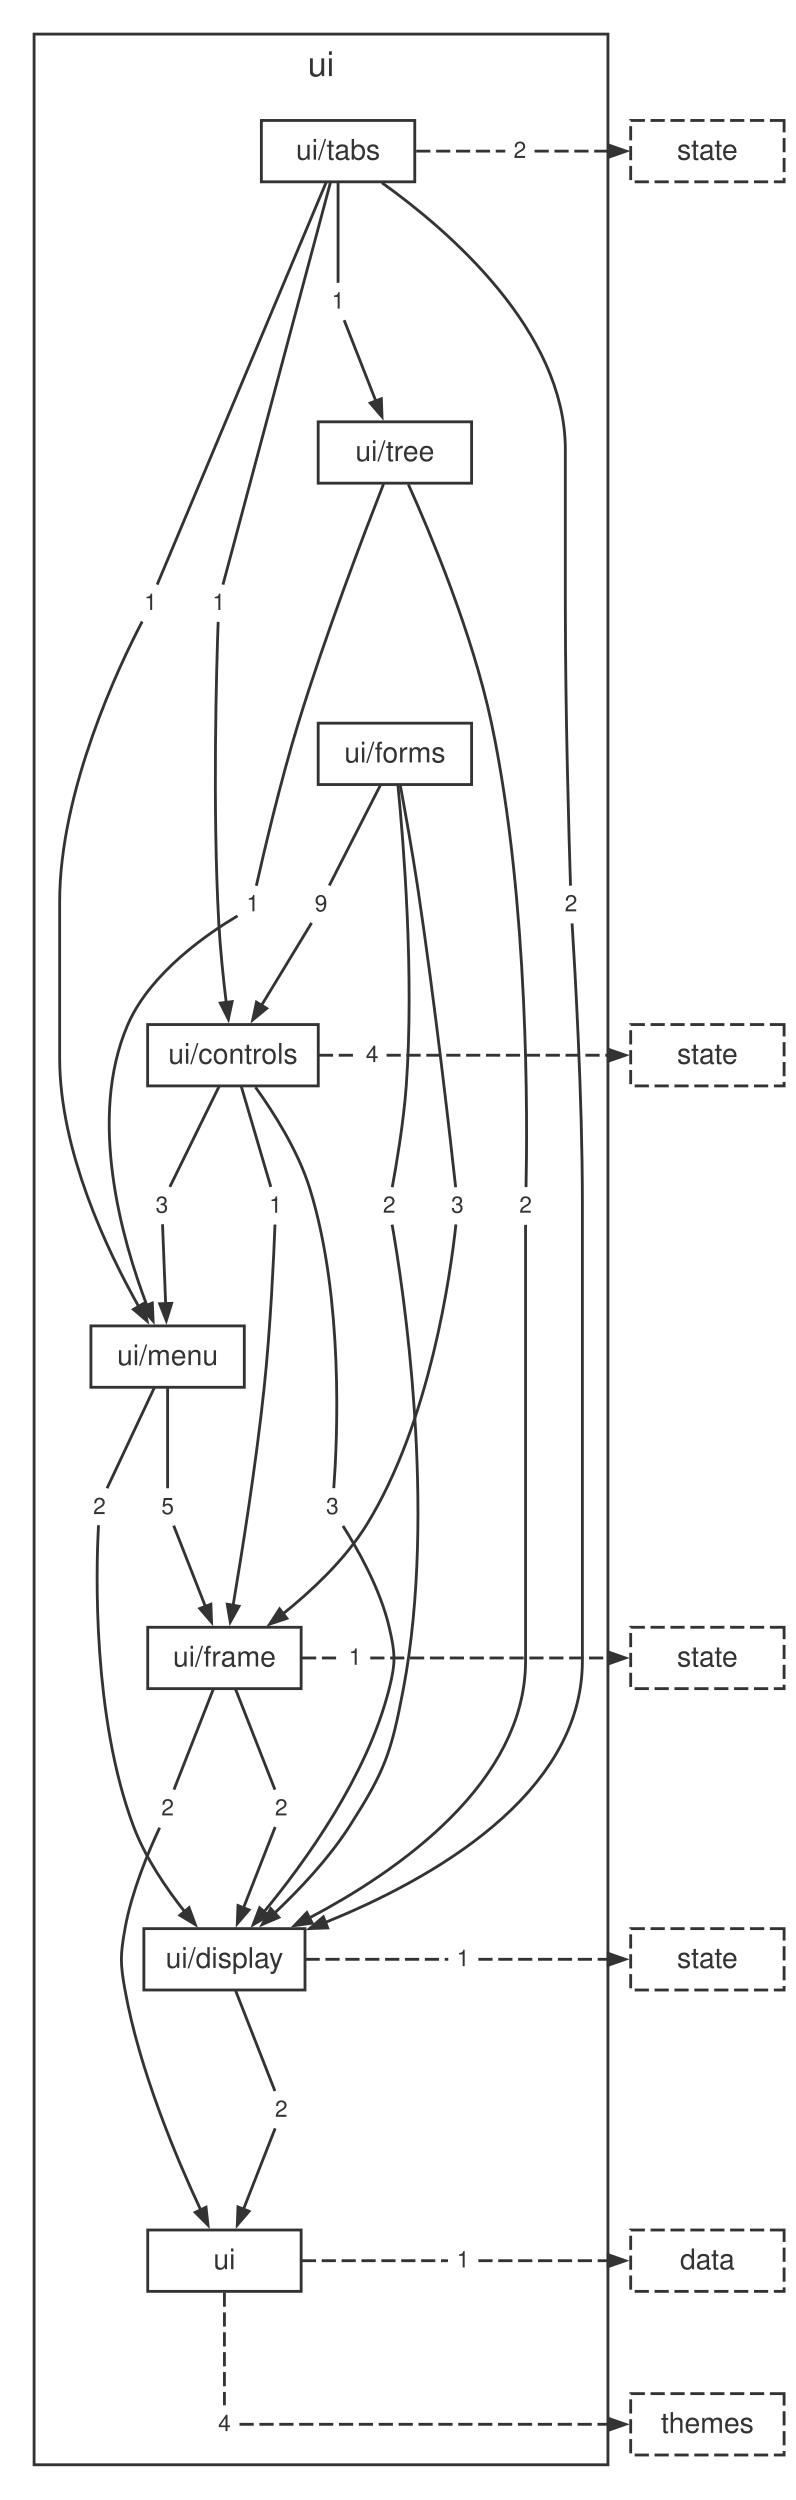
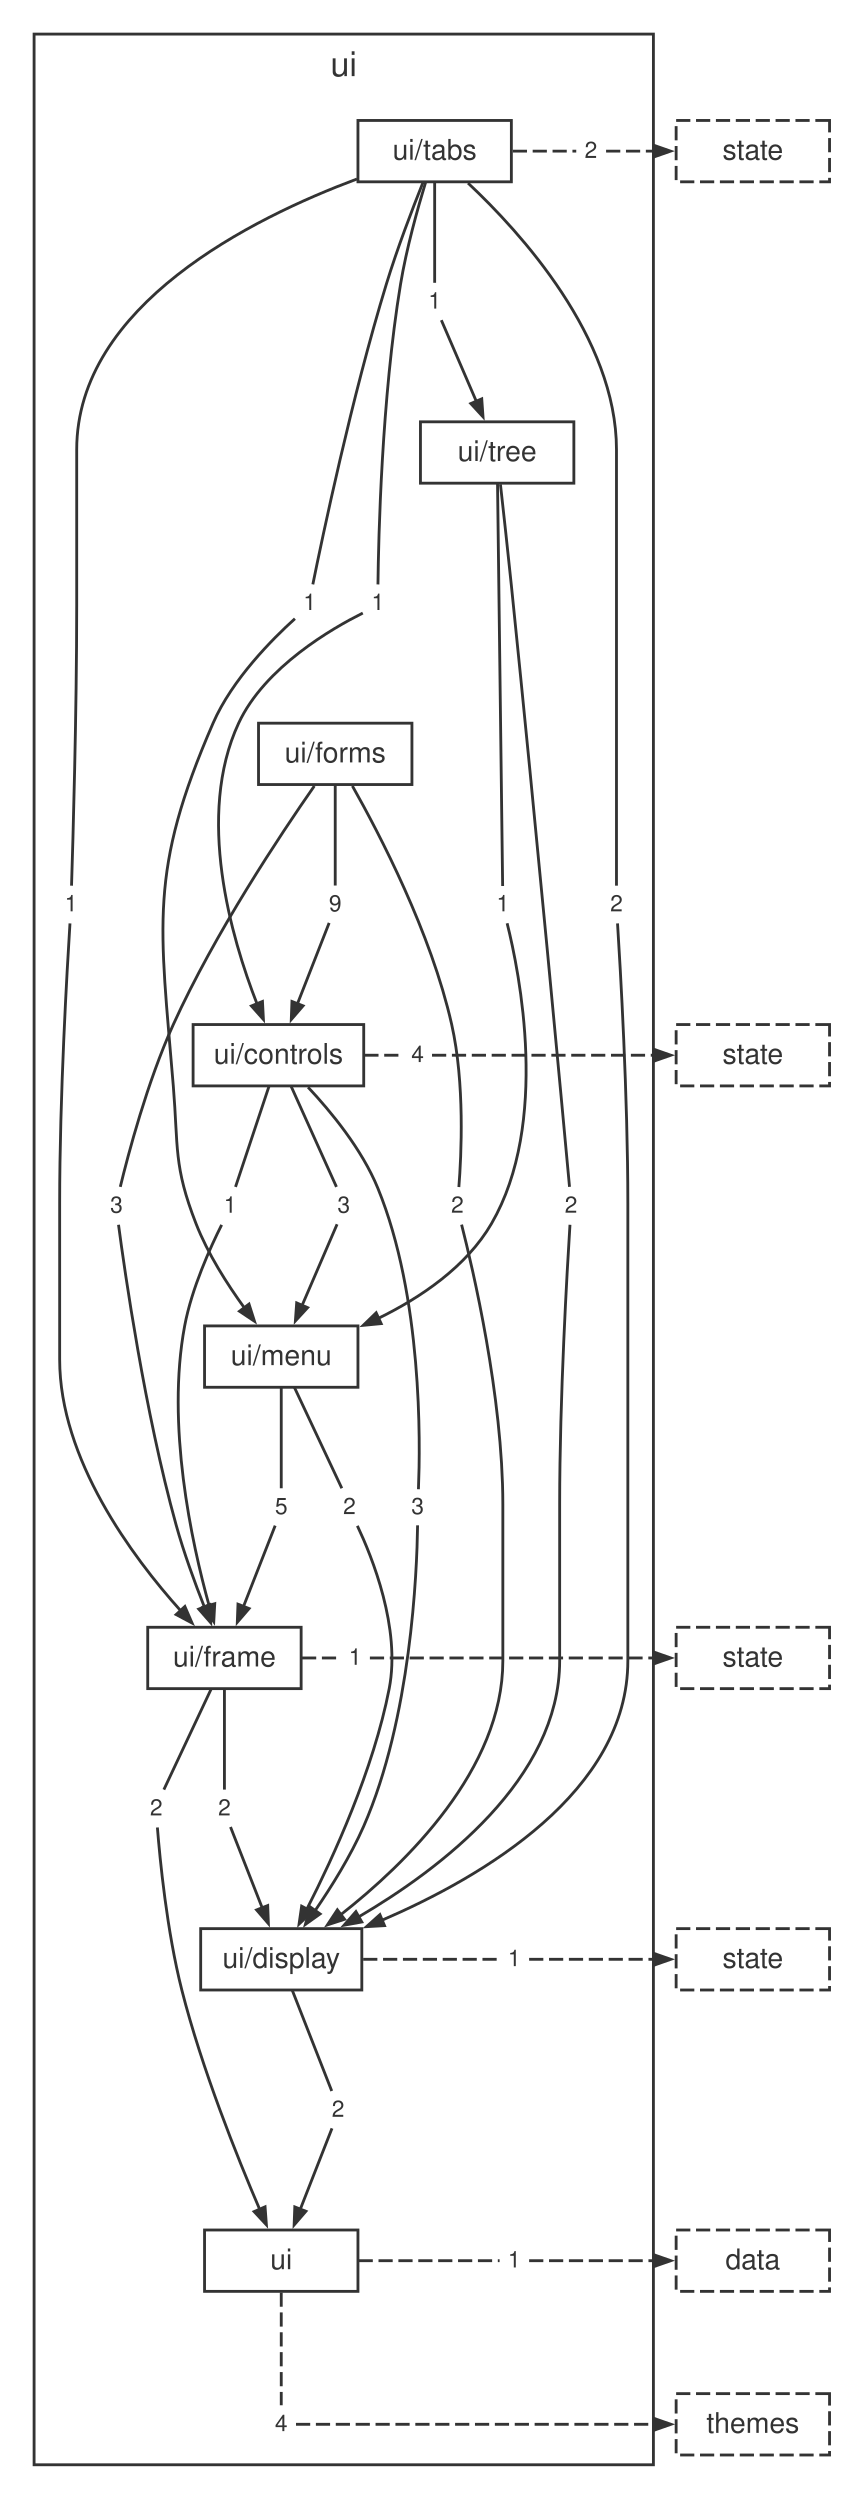
- <svg xmlns="http://www.w3.org/2000/svg" width="280pt" height="880pt" viewBox="0.00 0.00 280.00 880.00">
+ <svg xmlns="http://www.w3.org/2000/svg" width="296pt" height="880pt" viewBox="0.00 0.00 296.00 880.00">
  <style>svg { color: #333333; } @media (prefers-color-scheme: dark) { svg { color: #cccccc; background: #1e1e1e; } }</style>
  <g id="graph0" class="graph" transform="scale(1 1) rotate(0) translate(4 875.6)">
    <g id="clust1" class="cluster">
-       <polygon fill="none" stroke="currentColor" points="8,-8 8,-863.6 210,-863.6 210,-8 8,-8" />
-       <text fill="currentColor" xml:space="preserve" text-anchor="middle" x="109" y="-848.8" font-family="Helvetica,Arial,sans-serif" font-size="12.00">ui</text>
+       <polygon fill="none" stroke="currentColor" points="8,-8 8,-863.6 226,-863.6 226,-8 8,-8" />
+       <text fill="currentColor" xml:space="preserve" text-anchor="middle" x="117" y="-848.8" font-family="Helvetica,Arial,sans-serif" font-size="12.00">ui</text>
    </g>
    <g id="node1" class="node">
-       <polygon fill="none" stroke="currentColor" points="142,-833.2 88,-833.2 88,-811.6 142,-811.6 142,-833.2" />
-       <text fill="currentColor" xml:space="preserve" text-anchor="middle" x="115" y="-819.4" font-family="Helvetica,Arial,sans-serif" font-size="10.00">ui/tabs</text>
+       <polygon fill="none" stroke="currentColor" points="176,-833.2 122,-833.2 122,-811.6 176,-811.6 176,-833.2" />
+       <text fill="currentColor" xml:space="preserve" text-anchor="middle" x="149" y="-819.4" font-family="Helvetica,Arial,sans-serif" font-size="10.00">ui/tabs</text>
    </g>
    <g id="node2" class="node">
-       <polygon fill="none" stroke="currentColor" points="162,-727.12 108,-727.12 108,-705.52 162,-705.52 162,-727.12" />
-       <text fill="currentColor" xml:space="preserve" text-anchor="middle" x="135" y="-713.32" font-family="Helvetica,Arial,sans-serif" font-size="10.00">ui/tree</text>
+       <polygon fill="none" stroke="currentColor" points="198,-727.12 144,-727.12 144,-705.52 198,-705.52 198,-727.12" />
+       <text fill="currentColor" xml:space="preserve" text-anchor="middle" x="171" y="-713.32" font-family="Helvetica,Arial,sans-serif" font-size="10.00">ui/tree</text>
    </g>
    <g id="node9" class="node">
-       <polygon fill="none" stroke="none" points="77.88,-669.52 68.12,-669.52 68.12,-657.04 77.88,-657.04 77.88,-669.52" />
-       <text fill="currentColor" xml:space="preserve" text-anchor="middle" x="73" y="-660.88" font-family="Helvetica,Arial,sans-serif" font-size="8.00">1</text>
+       <polygon fill="none" stroke="none" points="133.88,-669.52 124.12,-669.52 124.12,-657.04 133.88,-657.04 133.88,-669.52" />
+       <text fill="currentColor" xml:space="preserve" text-anchor="middle" x="129" y="-660.88" font-family="Helvetica,Arial,sans-serif" font-size="8.00">1</text>
    </g>
    <g id="edge8" class="edge">
-       <path fill="none" stroke="currentColor" d="M112.37,-811.57C104.4,-781.74 80.65,-692.88 74.48,-669.81" />
+       <path fill="none" stroke="currentColor" d="M145.79,-811.33C142.99,-802.13 139.07,-788.09 137,-775.6 130.36,-735.46 129.23,-686.26 129.04,-669.88" />
    </g>
    <g id="node10" class="node">
-       <polygon fill="none" stroke="none" points="201.88,-563.44 192.12,-563.44 192.12,-550.96 201.88,-550.96 201.88,-563.44" />
-       <text fill="currentColor" xml:space="preserve" text-anchor="middle" x="197" y="-554.8" font-family="Helvetica,Arial,sans-serif" font-size="8.00">2</text>
+       <polygon fill="none" stroke="none" points="217.88,-563.44 208.12,-563.44 208.12,-550.96 217.88,-550.96 217.88,-563.44" />
+       <text fill="currentColor" xml:space="preserve" text-anchor="middle" x="213" y="-554.8" font-family="Helvetica,Arial,sans-serif" font-size="8.00">2</text>
    </g>
    <g id="edge10" class="edge">
-       <path fill="none" stroke="currentColor" d="M130.42,-811.28C153.67,-794.68 195,-759.25 195,-717.32 195,-717.32 195,-717.32 195,-662.28 195,-624.69 196.32,-579.47 196.82,-563.84" />
+       <path fill="none" stroke="currentColor" d="M160.74,-811.16C179.21,-793.84 213,-756.77 213,-717.32 213,-717.32 213,-717.32 213,-662.28 213,-624.7 213,-579.48 213,-563.84" />
    </g>
    <g id="node11" class="node">
-       <polygon fill="none" stroke="none" points="53.88,-669.52 44.12,-669.52 44.12,-657.04 53.88,-657.04 53.88,-669.52" />
-       <text fill="currentColor" xml:space="preserve" text-anchor="middle" x="49" y="-660.88" font-family="Helvetica,Arial,sans-serif" font-size="8.00">1</text>
+       <polygon fill="none" stroke="none" points="25.88,-563.44 16.12,-563.44 16.12,-550.96 25.88,-550.96 25.88,-563.44" />
+       <text fill="currentColor" xml:space="preserve" text-anchor="middle" x="21" y="-554.8" font-family="Helvetica,Arial,sans-serif" font-size="8.00">1</text>
    </g>
    <g id="edge12" class="edge">
-       <path fill="none" stroke="currentColor" d="M110.87,-811.57C98.34,-781.74 61.01,-692.88 51.32,-669.81" />
+       <path fill="none" stroke="currentColor" d="M121.66,-812.6C84.6,-798.76 23,-768.11 23,-717.32 23,-717.32 23,-717.32 23,-662.28 23,-624.69 21.68,-579.47 21.18,-563.84" />
    </g>
    <g id="node12" class="node">
-       <polygon fill="none" stroke="none" points="119.88,-775.6 110.12,-775.6 110.12,-763.12 119.88,-763.12 119.88,-775.6" />
-       <text fill="currentColor" xml:space="preserve" text-anchor="middle" x="115" y="-766.96" font-family="Helvetica,Arial,sans-serif" font-size="8.00">1</text>
+       <polygon fill="none" stroke="none" points="109.88,-669.52 100.12,-669.52 100.12,-657.04 109.88,-657.04 109.88,-669.52" />
+       <text fill="currentColor" xml:space="preserve" text-anchor="middle" x="105" y="-660.88" font-family="Helvetica,Arial,sans-serif" font-size="8.00">1</text>
    </g>
    <g id="edge14" class="edge">
-       <path fill="none" stroke="currentColor" d="M115,-811.56C115,-801.01 115,-784.64 115,-776.05" />
+       <path fill="none" stroke="currentColor" d="M144.87,-811.33C141.19,-802.13 135.82,-788.09 132,-775.6 119.79,-735.66 109.44,-686.34 106.12,-669.9" />
    </g>
    <g id="node13" class="node">
-       <polygon fill="none" stroke="none" points="183.88,-828.64 174.12,-828.64 174.12,-816.16 183.88,-816.16 183.88,-828.64" />
-       <text fill="currentColor" xml:space="preserve" text-anchor="middle" x="179" y="-820" font-family="Helvetica,Arial,sans-serif" font-size="8.00">2</text>
+       <polygon fill="none" stroke="none" points="153.88,-775.6 144.12,-775.6 144.12,-763.12 153.88,-763.12 153.88,-775.6" />
+       <text fill="currentColor" xml:space="preserve" text-anchor="middle" x="149" y="-766.96" font-family="Helvetica,Arial,sans-serif" font-size="8.00">1</text>
    </g>
    <g id="edge16" class="edge">
-       <path fill="none" stroke="currentColor" stroke-dasharray="5,2" d="M142.5,-822.4C152.96,-822.4 163.41,-822.4 173.87,-822.4" />
+       <path fill="none" stroke="currentColor" d="M149,-811.56C149,-801.01 149,-784.64 149,-776.05" />
+     </g>
+     <g id="node14" class="node">
+       <polygon fill="none" stroke="none" points="208.88,-828.64 199.12,-828.64 199.12,-816.16 208.88,-816.16 208.88,-828.64" />
+       <text fill="currentColor" xml:space="preserve" text-anchor="middle" x="204" y="-820" font-family="Helvetica,Arial,sans-serif" font-size="8.00">2</text>
+     </g>
+     <g id="edge18" class="edge">
+       <path fill="none" stroke="currentColor" stroke-dasharray="5,2" d="M176.5,-822.4C183.95,-822.4 191.4,-822.4 198.84,-822.4" />
    </g>
    <g id="node3" class="node">
-       <polygon fill="none" stroke="currentColor" points="162,-621.04 108,-621.04 108,-599.44 162,-599.44 162,-621.04" />
-       <text fill="currentColor" xml:space="preserve" text-anchor="middle" x="135" y="-607.24" font-family="Helvetica,Arial,sans-serif" font-size="10.00">ui/forms</text>
-     </g>
-     <g id="node14" class="node">
-       <polygon fill="none" stroke="none" points="185.88,-457.36 176.12,-457.36 176.12,-444.88 185.88,-444.88 185.88,-457.36" />
-       <text fill="currentColor" xml:space="preserve" text-anchor="middle" x="181" y="-448.72" font-family="Helvetica,Arial,sans-serif" font-size="8.00">2</text>
-     </g>
-     <g id="edge18" class="edge">
-       <path fill="none" stroke="currentColor" d="M139.73,-705.13C147.39,-688.13 162.3,-652.7 169,-621.04 182.33,-558.05 181.63,-479.21 181.16,-457.74" />
+       <polygon fill="none" stroke="currentColor" points="141,-621.04 87,-621.04 87,-599.44 141,-599.44 141,-621.04" />
+       <text fill="currentColor" xml:space="preserve" text-anchor="middle" x="114" y="-607.24" font-family="Helvetica,Arial,sans-serif" font-size="10.00">ui/forms</text>
    </g>
    <g id="node15" class="node">
-       <polygon fill="none" stroke="none" points="89.88,-563.44 80.12,-563.44 80.12,-550.96 89.88,-550.96 89.88,-563.44" />
-       <text fill="currentColor" xml:space="preserve" text-anchor="middle" x="85" y="-554.8" font-family="Helvetica,Arial,sans-serif" font-size="8.00">1</text>
+       <polygon fill="none" stroke="none" points="201.88,-457.36 192.12,-457.36 192.12,-444.88 201.88,-444.88 201.88,-457.36" />
+       <text fill="currentColor" xml:space="preserve" text-anchor="middle" x="197" y="-448.72" font-family="Helvetica,Arial,sans-serif" font-size="8.00">2</text>
    </g>
    <g id="edge20" class="edge">
-       <path fill="none" stroke="currentColor" d="M131,-705.24C124.29,-688.11 110.54,-652.15 101,-621.04 94.59,-600.16 88.71,-574.84 86.23,-563.8" />
+       <path fill="none" stroke="currentColor" d="M172.15,-705.14C173.19,-695.86 174.74,-681.77 176,-669.52 184.65,-585.41 194.17,-482.87 196.47,-457.83" />
+     </g>
+     <g id="node16" class="node">
+       <polygon fill="none" stroke="none" points="177.88,-563.44 168.12,-563.44 168.12,-550.96 177.88,-550.96 177.88,-563.44" />
+       <text fill="currentColor" xml:space="preserve" text-anchor="middle" x="173" y="-554.8" font-family="Helvetica,Arial,sans-serif" font-size="8.00">1</text>
+     </g>
+     <g id="edge22" class="edge">
+       <path fill="none" stroke="currentColor" d="M171.13,-705.49C171.5,-675.66 172.64,-586.8 172.93,-563.73" />
    </g>
    <g id="node4" class="node">
-       <polygon fill="none" stroke="currentColor" points="108.03,-514.96 47.97,-514.96 47.97,-493.36 108.03,-493.36 108.03,-514.96" />
-       <text fill="currentColor" xml:space="preserve" text-anchor="middle" x="78" y="-501.16" font-family="Helvetica,Arial,sans-serif" font-size="10.00">ui/controls</text>
-     </g>
-     <g id="node16" class="node">
-       <polygon fill="none" stroke="none" points="113.88,-563.44 104.12,-563.44 104.12,-550.96 113.88,-550.96 113.88,-563.44" />
-       <text fill="currentColor" xml:space="preserve" text-anchor="middle" x="109" y="-554.8" font-family="Helvetica,Arial,sans-serif" font-size="8.00">9</text>
-     </g>
-     <g id="edge22" class="edge">
-       <path fill="none" stroke="currentColor" d="M129.99,-599.4C124.62,-588.85 116.27,-572.48 111.9,-563.89" />
+       <polygon fill="none" stroke="currentColor" points="124.03,-514.96 63.97,-514.96 63.97,-493.36 124.03,-493.36 124.03,-514.96" />
+       <text fill="currentColor" xml:space="preserve" text-anchor="middle" x="94" y="-501.16" font-family="Helvetica,Arial,sans-serif" font-size="10.00">ui/controls</text>
    </g>
    <g id="node17" class="node">
-       <polygon fill="none" stroke="none" points="137.88,-457.36 128.12,-457.36 128.12,-444.88 137.88,-444.88 137.88,-457.36" />
-       <text fill="currentColor" xml:space="preserve" text-anchor="middle" x="133" y="-448.72" font-family="Helvetica,Arial,sans-serif" font-size="8.00">2</text>
+       <polygon fill="none" stroke="none" points="118.88,-563.44 109.12,-563.44 109.12,-550.96 118.88,-550.96 118.88,-563.44" />
+       <text fill="currentColor" xml:space="preserve" text-anchor="middle" x="114" y="-554.8" font-family="Helvetica,Arial,sans-serif" font-size="8.00">9</text>
    </g>
    <g id="edge24" class="edge">
-       <path fill="none" stroke="currentColor" d="M136.09,-599C138.07,-578.77 141.82,-532.31 139,-493.36 138.07,-480.52 135.53,-465.59 134.07,-457.7" />
+       <path fill="none" stroke="currentColor" d="M114,-599.4C114,-588.85 114,-572.48 114,-563.89" />
    </g>
    <g id="node18" class="node">
      <polygon fill="none" stroke="none" points="161.88,-457.36 152.12,-457.36 152.12,-444.88 161.88,-444.88 161.88,-457.36" />
-       <text fill="currentColor" xml:space="preserve" text-anchor="middle" x="157" y="-448.72" font-family="Helvetica,Arial,sans-serif" font-size="8.00">3</text>
+       <text fill="currentColor" xml:space="preserve" text-anchor="middle" x="157" y="-448.72" font-family="Helvetica,Arial,sans-serif" font-size="8.00">2</text>
    </g>
    <g id="edge26" class="edge">
-       <path fill="none" stroke="currentColor" d="M136.92,-599.08C138.63,-589.81 141.15,-575.73 143,-563.44 149.07,-522.99 154.6,-473.99 156.39,-457.69" />
+       <path fill="none" stroke="currentColor" d="M120.04,-598.94C129.57,-582.07 147.76,-547.18 155,-514.96 159.64,-494.3 158.4,-468.86 157.52,-457.76" />
+     </g>
+     <g id="node19" class="node">
+       <polygon fill="none" stroke="none" points="41.88,-457.36 32.12,-457.36 32.12,-444.88 41.88,-444.88 41.88,-457.36" />
+       <text fill="currentColor" xml:space="preserve" text-anchor="middle" x="37" y="-448.72" font-family="Helvetica,Arial,sans-serif" font-size="8.00">3</text>
+     </g>
+     <g id="edge28" class="edge">
+       <path fill="none" stroke="currentColor" d="M106.65,-598.94C94.88,-582.07 71.62,-547.18 57,-514.96 47.82,-494.73 41.07,-469.08 38.34,-457.83" />
    </g>
    <g id="node5" class="node">
-       <polygon fill="none" stroke="currentColor" points="82,-408.88 28,-408.88 28,-387.28 82,-387.28 82,-408.88" />
-       <text fill="currentColor" xml:space="preserve" text-anchor="middle" x="55" y="-395.08" font-family="Helvetica,Arial,sans-serif" font-size="10.00">ui/menu</text>
-     </g>
-     <g id="node19" class="node">
-       <polygon fill="none" stroke="none" points="117.88,-351.28 108.12,-351.28 108.12,-338.8 117.88,-338.8 117.88,-351.28" />
-       <text fill="currentColor" xml:space="preserve" text-anchor="middle" x="113" y="-342.64" font-family="Helvetica,Arial,sans-serif" font-size="8.00">3</text>
-     </g>
-     <g id="edge28" class="edge">
-       <path fill="none" stroke="currentColor" d="M85.93,-492.9C92.32,-484.03 100.88,-470.58 105,-457.36 117.11,-418.51 114.74,-368.49 113.49,-351.77" />
+       <polygon fill="none" stroke="currentColor" points="122,-408.88 68,-408.88 68,-387.28 122,-387.28 122,-408.88" />
+       <text fill="currentColor" xml:space="preserve" text-anchor="middle" x="95" y="-395.08" font-family="Helvetica,Arial,sans-serif" font-size="10.00">ui/menu</text>
    </g>
    <g id="node20" class="node">
-       <polygon fill="none" stroke="none" points="97.88,-457.36 88.12,-457.36 88.12,-444.88 97.88,-444.88 97.88,-457.36" />
-       <text fill="currentColor" xml:space="preserve" text-anchor="middle" x="93" y="-448.72" font-family="Helvetica,Arial,sans-serif" font-size="8.00">1</text>
+       <polygon fill="none" stroke="none" points="147.88,-351.28 138.12,-351.28 138.12,-338.8 147.88,-338.8 147.88,-351.28" />
+       <text fill="currentColor" xml:space="preserve" text-anchor="middle" x="143" y="-342.64" font-family="Helvetica,Arial,sans-serif" font-size="8.00">3</text>
    </g>
    <g id="edge30" class="edge">
-       <path fill="none" stroke="currentColor" d="M80.89,-493.32C83.99,-482.77 88.8,-466.4 91.33,-457.81" />
+       <path fill="none" stroke="currentColor" d="M104.43,-492.9C112.56,-484.23 123.39,-471.07 129,-457.36 144.65,-419.15 143.98,-367.88 143.29,-351.39" />
    </g>
    <g id="node21" class="node">
-       <polygon fill="none" stroke="none" points="57.88,-457.36 48.12,-457.36 48.12,-444.88 57.88,-444.88 57.88,-457.36" />
-       <text fill="currentColor" xml:space="preserve" text-anchor="middle" x="53" y="-448.72" font-family="Helvetica,Arial,sans-serif" font-size="8.00">3</text>
+       <polygon fill="none" stroke="none" points="81.88,-457.36 72.12,-457.36 72.12,-444.88 81.88,-444.88 81.88,-457.36" />
+       <text fill="currentColor" xml:space="preserve" text-anchor="middle" x="77" y="-448.72" font-family="Helvetica,Arial,sans-serif" font-size="8.00">1</text>
    </g>
    <g id="edge32" class="edge">
-       <path fill="none" stroke="currentColor" d="M73.18,-493.32C68.01,-482.77 59.99,-466.4 55.79,-457.81" />
+       <path fill="none" stroke="currentColor" d="M90.72,-493.32C87.21,-482.77 81.76,-466.4 78.9,-457.81" />
    </g>
    <g id="node22" class="node">
-       <polygon fill="none" stroke="none" points="131.88,-510.4 122.12,-510.4 122.12,-497.92 131.88,-497.92 131.88,-510.4" />
-       <text fill="currentColor" xml:space="preserve" text-anchor="middle" x="127" y="-501.76" font-family="Helvetica,Arial,sans-serif" font-size="8.00">4</text>
+       <polygon fill="none" stroke="none" points="121.88,-457.36 112.12,-457.36 112.12,-444.88 121.88,-444.88 121.88,-457.36" />
+       <text fill="currentColor" xml:space="preserve" text-anchor="middle" x="117" y="-448.72" font-family="Helvetica,Arial,sans-serif" font-size="8.00">3</text>
    </g>
    <g id="edge34" class="edge">
-       <path fill="none" stroke="currentColor" stroke-dasharray="5,2" d="M108.24,-504.16C112.74,-504.16 117.23,-504.16 121.72,-504.16" />
+       <path fill="none" stroke="currentColor" d="M98.43,-493.32C103.19,-482.77 110.57,-466.4 114.43,-457.81" />
+     </g>
+     <g id="node23" class="node">
+       <polygon fill="none" stroke="none" points="147.88,-510.4 138.12,-510.4 138.12,-497.92 147.88,-497.92 147.88,-510.4" />
+       <text fill="currentColor" xml:space="preserve" text-anchor="middle" x="143" y="-501.76" font-family="Helvetica,Arial,sans-serif" font-size="8.00">4</text>
+     </g>
+     <g id="edge36" class="edge">
+       <path fill="none" stroke="currentColor" stroke-dasharray="5,2" d="M124.24,-504.16C128.74,-504.16 133.23,-504.16 137.72,-504.16" />
    </g>
    <g id="node6" class="node">
      <polygon fill="none" stroke="currentColor" points="102,-302.8 48,-302.8 48,-281.2 102,-281.2 102,-302.8" />
      <text fill="currentColor" xml:space="preserve" text-anchor="middle" x="75" y="-289" font-family="Helvetica,Arial,sans-serif" font-size="10.00">ui/frame</text>
    </g>
-     <g id="node23" class="node">
-       <polygon fill="none" stroke="none" points="35.88,-351.28 26.12,-351.28 26.12,-338.8 35.88,-338.8 35.88,-351.28" />
-       <text fill="currentColor" xml:space="preserve" text-anchor="middle" x="31" y="-342.64" font-family="Helvetica,Arial,sans-serif" font-size="8.00">2</text>
-     </g>
-     <g id="edge36" class="edge">
-       <path fill="none" stroke="currentColor" d="M50.37,-387.24C45.41,-376.69 37.71,-360.32 33.68,-351.73" />
-     </g>
    <g id="node24" class="node">
-       <polygon fill="none" stroke="none" points="59.88,-351.28 50.12,-351.28 50.12,-338.8 59.88,-338.8 59.88,-351.28" />
-       <text fill="currentColor" xml:space="preserve" text-anchor="middle" x="55" y="-342.64" font-family="Helvetica,Arial,sans-serif" font-size="8.00">5</text>
+       <polygon fill="none" stroke="none" points="123.88,-351.28 114.12,-351.28 114.12,-338.8 123.88,-338.8 123.88,-351.28" />
+       <text fill="currentColor" xml:space="preserve" text-anchor="middle" x="119" y="-342.64" font-family="Helvetica,Arial,sans-serif" font-size="8.00">2</text>
    </g>
    <g id="edge38" class="edge">
-       <path fill="none" stroke="currentColor" d="M55,-387.24C55,-376.69 55,-360.32 55,-351.73" />
+       <path fill="none" stroke="currentColor" d="M99.63,-387.24C104.59,-376.69 112.29,-360.32 116.32,-351.73" />
+     </g>
+     <g id="node25" class="node">
+       <polygon fill="none" stroke="none" points="99.88,-351.28 90.12,-351.28 90.12,-338.8 99.88,-338.8 99.88,-351.28" />
+       <text fill="currentColor" xml:space="preserve" text-anchor="middle" x="95" y="-342.64" font-family="Helvetica,Arial,sans-serif" font-size="8.00">5</text>
+     </g>
+     <g id="edge40" class="edge">
+       <path fill="none" stroke="currentColor" d="M95,-387.24C95,-376.69 95,-360.32 95,-351.73" />
    </g>
    <g id="node7" class="node">
-       <polygon fill="none" stroke="currentColor" points="103.36,-196.72 46.64,-196.72 46.64,-175.12 103.36,-175.12 103.36,-196.72" />
-       <text fill="currentColor" xml:space="preserve" text-anchor="middle" x="75" y="-182.92" font-family="Helvetica,Arial,sans-serif" font-size="10.00">ui/display</text>
-     </g>
-     <g id="node25" class="node">
-       <polygon fill="none" stroke="none" points="59.88,-245.2 50.12,-245.2 50.12,-232.72 59.88,-232.72 59.88,-245.2" />
-       <text fill="currentColor" xml:space="preserve" text-anchor="middle" x="55" y="-236.56" font-family="Helvetica,Arial,sans-serif" font-size="8.00">2</text>
-     </g>
-     <g id="edge40" class="edge">
-       <path fill="none" stroke="currentColor" d="M71.14,-281.16C67.01,-270.61 60.6,-254.24 57.23,-245.65" />
+       <polygon fill="none" stroke="currentColor" points="123.36,-196.72 66.64,-196.72 66.64,-175.12 123.36,-175.12 123.36,-196.72" />
+       <text fill="currentColor" xml:space="preserve" text-anchor="middle" x="95" y="-182.92" font-family="Helvetica,Arial,sans-serif" font-size="10.00">ui/display</text>
    </g>
    <g id="node26" class="node">
-       <polygon fill="none" stroke="none" points="99.88,-245.2 90.12,-245.2 90.12,-232.72 99.88,-232.72 99.88,-245.2" />
-       <text fill="currentColor" xml:space="preserve" text-anchor="middle" x="95" y="-236.56" font-family="Helvetica,Arial,sans-serif" font-size="8.00">2</text>
+       <polygon fill="none" stroke="none" points="55.88,-245.2 46.12,-245.2 46.12,-232.72 55.88,-232.72 55.88,-245.2" />
+       <text fill="currentColor" xml:space="preserve" text-anchor="middle" x="51" y="-236.56" font-family="Helvetica,Arial,sans-serif" font-size="8.00">2</text>
    </g>
    <g id="edge42" class="edge">
-       <path fill="none" stroke="currentColor" d="M78.86,-281.16C82.99,-270.61 89.4,-254.24 92.77,-245.65" />
+       <path fill="none" stroke="currentColor" d="M70.37,-281.16C65.41,-270.61 57.71,-254.24 53.68,-245.65" />
    </g>
    <g id="node27" class="node">
+       <polygon fill="none" stroke="none" points="79.88,-245.2 70.12,-245.2 70.12,-232.72 79.88,-232.72 79.88,-245.2" />
+       <text fill="currentColor" xml:space="preserve" text-anchor="middle" x="75" y="-236.56" font-family="Helvetica,Arial,sans-serif" font-size="8.00">2</text>
+     </g>
+     <g id="edge44" class="edge">
+       <path fill="none" stroke="currentColor" d="M75,-281.16C75,-270.61 75,-254.24 75,-245.65" />
+     </g>
+     <g id="node28" class="node">
      <polygon fill="none" stroke="none" points="125.88,-298.24 116.12,-298.24 116.12,-285.76 125.88,-285.76 125.88,-298.24" />
      <text fill="currentColor" xml:space="preserve" text-anchor="middle" x="121" y="-289.6" font-family="Helvetica,Arial,sans-serif" font-size="8.00">1</text>
    </g>
-     <g id="edge44" class="edge">
+     <g id="edge46" class="edge">
      <path fill="none" stroke="currentColor" stroke-dasharray="5,2" d="M102.31,-292C106.79,-292 111.27,-292 115.74,-292" />
    </g>
    <g id="node8" class="node">
-       <polygon fill="none" stroke="currentColor" points="102,-90.64 48,-90.64 48,-69.04 102,-69.04 102,-90.64" />
-       <text fill="currentColor" xml:space="preserve" text-anchor="middle" x="75" y="-76.84" font-family="Helvetica,Arial,sans-serif" font-size="10.00">ui</text>
-     </g>
-     <g id="node28" class="node">
-       <polygon fill="none" stroke="none" points="99.88,-139.12 90.12,-139.12 90.12,-126.64 99.88,-126.64 99.88,-139.12" />
-       <text fill="currentColor" xml:space="preserve" text-anchor="middle" x="95" y="-130.48" font-family="Helvetica,Arial,sans-serif" font-size="8.00">2</text>
-     </g>
-     <g id="edge46" class="edge">
-       <path fill="none" stroke="currentColor" d="M78.86,-175.08C82.99,-164.53 89.4,-148.16 92.77,-139.57" />
+       <polygon fill="none" stroke="currentColor" points="122,-90.64 68,-90.64 68,-69.04 122,-69.04 122,-90.64" />
+       <text fill="currentColor" xml:space="preserve" text-anchor="middle" x="95" y="-76.84" font-family="Helvetica,Arial,sans-serif" font-size="10.00">ui</text>
    </g>
    <g id="node29" class="node">
-       <polygon fill="none" stroke="none" points="163.88,-192.16 154.12,-192.16 154.12,-179.68 163.88,-179.68 163.88,-192.16" />
-       <text fill="currentColor" xml:space="preserve" text-anchor="middle" x="159" y="-183.52" font-family="Helvetica,Arial,sans-serif" font-size="8.00">1</text>
+       <polygon fill="none" stroke="none" points="119.88,-139.12 110.12,-139.12 110.12,-126.64 119.88,-126.64 119.88,-139.12" />
+       <text fill="currentColor" xml:space="preserve" text-anchor="middle" x="115" y="-130.48" font-family="Helvetica,Arial,sans-serif" font-size="8.00">2</text>
    </g>
    <g id="edge48" class="edge">
-       <path fill="none" stroke="currentColor" stroke-dasharray="5,2" d="M103.55,-185.92C120.3,-185.92 137.05,-185.92 153.8,-185.92" />
+       <path fill="none" stroke="currentColor" d="M98.86,-175.08C102.99,-164.53 109.4,-148.16 112.77,-139.57" />
    </g>
    <g id="node30" class="node">
-       <polygon fill="none" stroke="none" points="163.88,-86.08 154.12,-86.08 154.12,-73.6 163.88,-73.6 163.88,-86.08" />
-       <text fill="currentColor" xml:space="preserve" text-anchor="middle" x="159" y="-77.44" font-family="Helvetica,Arial,sans-serif" font-size="8.00">1</text>
+       <polygon fill="none" stroke="none" points="181.88,-192.16 172.12,-192.16 172.12,-179.68 181.88,-179.68 181.88,-192.16" />
+       <text fill="currentColor" xml:space="preserve" text-anchor="middle" x="177" y="-183.52" font-family="Helvetica,Arial,sans-serif" font-size="8.00">1</text>
    </g>
    <g id="edge50" class="edge">
-       <path fill="none" stroke="currentColor" stroke-dasharray="5,2" d="M102.23,-79.84C119.38,-79.84 136.53,-79.84 153.68,-79.84" />
+       <path fill="none" stroke="currentColor" stroke-dasharray="5,2" d="M123.83,-185.92C139.89,-185.92 155.95,-185.92 172.02,-185.92" />
    </g>
    <g id="node31" class="node">
-       <polygon fill="none" stroke="none" points="79.88,-28.48 70.12,-28.48 70.12,-16 79.88,-16 79.88,-28.48" />
-       <text fill="currentColor" xml:space="preserve" text-anchor="middle" x="75" y="-19.84" font-family="Helvetica,Arial,sans-serif" font-size="8.00">4</text>
+       <polygon fill="none" stroke="none" points="181.88,-86.08 172.12,-86.08 172.12,-73.6 181.88,-73.6 181.88,-86.08" />
+       <text fill="currentColor" xml:space="preserve" text-anchor="middle" x="177" y="-77.44" font-family="Helvetica,Arial,sans-serif" font-size="8.00">1</text>
    </g>
    <g id="edge52" class="edge">
-       <path fill="none" stroke="currentColor" stroke-dasharray="5,2" d="M75,-68.64C75,-56.98 75,-38.3 75,-28.95" />
+       <path fill="none" stroke="currentColor" stroke-dasharray="5,2" d="M122.23,-79.84C138.77,-79.84 155.32,-79.84 171.86,-79.84" />
+     </g>
+     <g id="node32" class="node">
+       <polygon fill="none" stroke="none" points="99.88,-28.48 90.12,-28.48 90.12,-16 99.88,-16 99.88,-28.48" />
+       <text fill="currentColor" xml:space="preserve" text-anchor="middle" x="95" y="-19.84" font-family="Helvetica,Arial,sans-serif" font-size="8.00">4</text>
+     </g>
+     <g id="edge54" class="edge">
+       <path fill="none" stroke="currentColor" stroke-dasharray="5,2" d="M95,-68.64C95,-56.98 95,-38.3 95,-28.95" />
    </g>
    <g id="edge9" class="edge">
-       <path fill="none" stroke="currentColor" d="M72.79,-656.71C72.21,-640.43 70.79,-591.49 73,-550.96 73.51,-541.54 74.61,-531.09 75.65,-522.54" />
-       <polygon fill="currentColor" stroke="currentColor" points="77.71,-523.04 76.38,-516.82 73.54,-522.51 77.71,-523.04" />
+       <path fill="none" stroke="currentColor" d="M123.7,-659.8C113.03,-654.48 89.2,-640.8 80,-621.04 64.88,-588.55 77.33,-545.64 86.48,-522.22" />
+       <polygon fill="currentColor" stroke="currentColor" points="88.39,-523.09 88.72,-516.74 84.5,-521.5 88.39,-523.09" />
    </g>
    <g id="edge11" class="edge">
-       <path fill="none" stroke="currentColor" d="M197.37,-550.56C198.36,-534.93 201,-489.73 201,-452.12 201,-452.12 201,-452.12 201,-291 201,-243.72 147.62,-213.9 110.35,-198.83" />
-       <polygon fill="currentColor" stroke="currentColor" points="111.35,-196.97 105,-196.74 109.82,-200.88 111.35,-196.97" />
+       <path fill="none" stroke="currentColor" d="M213.37,-550.56C214.36,-534.93 217,-489.73 217,-452.12 217,-452.12 217,-452.12 217,-291 217,-245 166.19,-215.03 130.15,-199.55" />
+       <polygon fill="currentColor" stroke="currentColor" points="131.35,-197.78 125,-197.41 129.73,-201.65 131.35,-197.78" />
    </g>
    <g id="edge13" class="edge">
-       <path fill="none" stroke="currentColor" d="M46.05,-656.82C38.12,-641.65 17,-597.52 17,-558.2 17,-558.2 17,-558.2 17,-503.16 17,-470.64 33.57,-435.68 44.83,-415.68" />
-       <polygon fill="currentColor" stroke="currentColor" points="46.6,-416.82 47.79,-410.57 42.97,-414.71 46.6,-416.82" />
+       <path fill="none" stroke="currentColor" d="M20.63,-550.56C19.64,-534.93 17,-489.73 17,-452.12 17,-452.12 17,-452.12 17,-397.08 17,-362.02 42.42,-327.77 59.6,-308.62" />
+       <polygon fill="currentColor" stroke="currentColor" points="61.07,-310.12 63.6,-304.29 57.99,-307.27 61.07,-310.12" />
    </g>
    <g id="edge15" class="edge">
-       <path fill="none" stroke="currentColor" d="M117.14,-762.9C119.8,-756.11 124.46,-744.21 128.36,-734.27" />
-       <polygon fill="currentColor" stroke="currentColor" points="130.23,-735.24 130.47,-728.89 126.32,-733.71 130.23,-735.24" />
-     </g>
-     <g id="node32" class="node">
-       <polygon fill="none" stroke="currentColor" stroke-dasharray="5,2" points="272,-833.2 218,-833.2 218,-811.6 272,-811.6 272,-833.2" />
-       <text fill="currentColor" xml:space="preserve" text-anchor="middle" x="245" y="-819.4" font-family="Helvetica,Arial,sans-serif" font-size="10.00">state</text>
+       <path fill="none" stroke="currentColor" d="M99.81,-657.82C92.08,-650.84 77.74,-636.53 71,-621.04 48.23,-568.69 52.34,-550.26 57,-493.36 58.78,-471.59 57.07,-465.23 65,-444.88 69.13,-434.29 75.94,-423.61 82.03,-415.22" />
+       <polygon fill="currentColor" stroke="currentColor" points="83.65,-416.57 85.58,-410.51 80.3,-414.04 83.65,-416.57" />
    </g>
    <g id="edge17" class="edge">
-       <path fill="none" stroke="currentColor" stroke-dasharray="5,2" d="M184.16,-822.4C192.95,-822.4 201.73,-822.4 210.52,-822.4" />
-       <polygon fill="currentColor" stroke="currentColor" points="210.39,-824.5 216.39,-822.4 210.39,-820.3 210.39,-824.5" />
+       <path fill="none" stroke="currentColor" d="M151.35,-762.9C154.28,-756.11 159.41,-744.21 163.69,-734.27" />
+       <polygon fill="currentColor" stroke="currentColor" points="165.57,-735.21 166.02,-728.87 161.72,-733.55 165.57,-735.21" />
+     </g>
+     <g id="node33" class="node">
+       <polygon fill="none" stroke="currentColor" stroke-dasharray="5,2" points="288,-833.2 234,-833.2 234,-811.6 288,-811.6 288,-833.2" />
+       <text fill="currentColor" xml:space="preserve" text-anchor="middle" x="261" y="-819.4" font-family="Helvetica,Arial,sans-serif" font-size="10.00">state</text>
    </g>
    <g id="edge19" class="edge">
-       <path fill="none" stroke="currentColor" d="M181,-444.48C181,-428.84 181,-383.62 181,-346.04 181,-346.04 181,-346.04 181,-291 181,-248.02 136.08,-216.89 104.73,-200.4" />
-       <polygon fill="currentColor" stroke="currentColor" points="105.91,-198.65 99.61,-197.79 104,-202.39 105.91,-198.65" />
+       <path fill="none" stroke="currentColor" stroke-dasharray="5,2" d="M209.34,-822.4C215.02,-822.4 220.69,-822.4 226.37,-822.4" />
+       <polygon fill="currentColor" stroke="currentColor" points="226.04,-824.5 232.04,-822.4 226.04,-820.3 226.04,-824.5" />
    </g>
    <g id="edge21" class="edge">
-       <path fill="none" stroke="currentColor" d="M79.62,-553.21C69.75,-547.38 48.99,-533.4 41,-514.96 26.75,-482.08 38.87,-439.32 47.73,-416.03" />
-       <polygon fill="currentColor" stroke="currentColor" points="49.62,-416.94 49.89,-410.59 45.72,-415.39 49.62,-416.94" />
+       <path fill="none" stroke="currentColor" d="M196.63,-444.48C195.64,-428.85 193,-383.65 193,-346.04 193,-346.04 193,-346.04 193,-291 193,-249.47 151.12,-217.76 122.12,-200.78" />
+       <polygon fill="currentColor" stroke="currentColor" points="123.35,-199.06 117.1,-197.93 121.28,-202.72 123.35,-199.06" />
    </g>
    <g id="edge23" class="edge">
-       <path fill="none" stroke="currentColor" d="M105.68,-550.74C101.48,-543.82 94.05,-531.58 87.94,-521.53" />
-       <polygon fill="currentColor" stroke="currentColor" points="89.87,-520.65 84.96,-516.61 86.28,-522.83 89.87,-520.65" />
+       <path fill="none" stroke="currentColor" d="M174.51,-550.61C178.82,-533.41 189.59,-480.33 169,-444.88 160.18,-429.7 144.12,-418.86 129.21,-411.56" />
+       <polygon fill="currentColor" stroke="currentColor" points="130.17,-409.69 123.85,-409.08 128.41,-413.5 130.17,-409.69" />
    </g>
    <g id="edge25" class="edge">
-       <path fill="none" stroke="currentColor" d="M134.03,-444.51C137.79,-423.07 149.93,-344.34 138,-281.2 133.7,-258.46 131.48,-252.21 119,-232.72 111.71,-221.34 101.32,-210.36 92.46,-202" />
-       <polygon fill="currentColor" stroke="currentColor" points="94.14,-200.69 88.3,-198.18 91.3,-203.79 94.14,-200.69" />
+       <path fill="none" stroke="currentColor" d="M111.86,-550.74C109.2,-543.95 104.54,-532.05 100.64,-522.11" />
+       <polygon fill="currentColor" stroke="currentColor" points="102.68,-521.55 98.53,-516.73 98.77,-523.08 102.68,-521.55" />
    </g>
    <g id="edge27" class="edge">
-       <path fill="none" stroke="currentColor" d="M156.48,-444.6C154.66,-427.6 147.45,-375.04 125,-338.8 117.43,-326.59 105.72,-315.61 95.53,-307.46" />
-       <polygon fill="currentColor" stroke="currentColor" points="96.98,-305.93 90.95,-303.93 94.42,-309.26 96.98,-305.93" />
+       <path fill="none" stroke="currentColor" d="M158.48,-444.53C162.44,-429.01 173,-384.07 173,-346.04 173,-346.04 173,-346.04 173,-291 173,-252.86 139.04,-219.74 115.94,-201.62" />
+       <polygon fill="currentColor" stroke="currentColor" points="117.29,-200.01 111.24,-198.04 114.75,-203.35 117.29,-200.01" />
    </g>
    <g id="edge29" class="edge">
-       <path fill="none" stroke="currentColor" d="M116.72,-338.47C121.59,-330.82 129.86,-316.45 133,-302.8 135.15,-293.44 135.34,-290.51 133,-281.2 125.26,-250.39 103.33,-220.06 88.76,-202.43" />
-       <polygon fill="currentColor" stroke="currentColor" points="90.59,-201.34 85.12,-198.12 87.39,-204.05 90.59,-201.34" />
+       <path fill="none" stroke="currentColor" d="M37.72,-444.48C39.9,-428.01 46.95,-378.59 58,-338.8 60.7,-329.07 64.57,-318.48 67.94,-309.93" />
+       <polygon fill="currentColor" stroke="currentColor" points="69.86,-310.78 70.15,-304.43 65.96,-309.21 69.86,-310.78" />
    </g>
    <g id="edge31" class="edge">
-       <path fill="none" stroke="currentColor" d="M92.8,-444.56C92.38,-433.58 91.23,-408.37 89,-387.28 86.15,-360.35 81.22,-329.33 78.04,-310.45" />
-       <polygon fill="currentColor" stroke="currentColor" points="80.13,-310.2 77.05,-304.64 75.99,-310.91 80.13,-310.2" />
+       <path fill="none" stroke="currentColor" d="M142.99,-338.68C142.77,-322.15 140.69,-270.79 124,-232.72 119.42,-222.28 112.68,-211.47 106.86,-202.97" />
+       <polygon fill="currentColor" stroke="currentColor" points="108.67,-201.9 103.5,-198.21 105.24,-204.32 108.67,-201.9" />
    </g>
    <g id="edge33" class="edge">
-       <path fill="none" stroke="currentColor" d="M53.21,-444.66C53.47,-438 53.93,-426.43 54.31,-416.61" />
-       <polygon fill="currentColor" stroke="currentColor" points="56.41,-416.83 54.54,-410.75 52.21,-416.67 56.41,-416.83" />
-     </g>
-     <g id="node33" class="node">
-       <polygon fill="none" stroke="currentColor" stroke-dasharray="5,2" points="272,-514.96 218,-514.96 218,-493.36 272,-493.36 272,-514.96" />
-       <text fill="currentColor" xml:space="preserve" text-anchor="middle" x="245" y="-501.16" font-family="Helvetica,Arial,sans-serif" font-size="10.00">state</text>
+       <path fill="none" stroke="currentColor" d="M74.02,-444.45C70.12,-436.68 63.49,-422.17 61,-408.88 54.5,-374.16 63.34,-333 69.65,-310.27" />
+       <polygon fill="currentColor" stroke="currentColor" points="71.59,-311.1 71.24,-304.75 67.56,-309.93 71.59,-311.1" />
    </g>
    <g id="edge35" class="edge">
-       <path fill="none" stroke="currentColor" stroke-dasharray="5,2" d="M132.07,-504.16C158.15,-504.16 184.22,-504.16 210.3,-504.16" />
-       <polygon fill="currentColor" stroke="currentColor" points="210.14,-506.26 216.14,-504.16 210.14,-502.06 210.14,-506.26" />
+       <path fill="none" stroke="currentColor" d="M114.65,-444.66C111.72,-437.87 106.59,-425.97 102.31,-416.03" />
+       <polygon fill="currentColor" stroke="currentColor" points="104.28,-415.31 99.98,-410.63 100.43,-416.97 104.28,-415.31" />
+     </g>
+     <g id="node34" class="node">
+       <polygon fill="none" stroke="currentColor" stroke-dasharray="5,2" points="288,-514.96 234,-514.96 234,-493.36 288,-493.36 288,-514.96" />
+       <text fill="currentColor" xml:space="preserve" text-anchor="middle" x="261" y="-501.16" font-family="Helvetica,Arial,sans-serif" font-size="10.00">state</text>
    </g>
    <g id="edge37" class="edge">
-       <path fill="none" stroke="currentColor" d="M30.66,-338.72C29.8,-322.33 28.54,-271.31 43,-232.72 47.15,-221.65 54.6,-210.74 61.27,-202.35" />
-       <polygon fill="currentColor" stroke="currentColor" points="62.55,-204.1 64.75,-198.13 59.31,-201.42 62.55,-204.1" />
+       <path fill="none" stroke="currentColor" stroke-dasharray="5,2" d="M148.07,-504.16C174.15,-504.16 200.22,-504.16 226.3,-504.16" />
+       <polygon fill="currentColor" stroke="currentColor" points="226.14,-506.26 232.14,-504.16 226.14,-502.06 226.14,-506.26" />
    </g>
    <g id="edge39" class="edge">
-       <path fill="none" stroke="currentColor" d="M57.14,-338.58C59.8,-331.79 64.46,-319.89 68.36,-309.95" />
-       <polygon fill="currentColor" stroke="currentColor" points="70.23,-310.92 70.47,-304.57 66.32,-309.39 70.23,-310.92" />
+       <path fill="none" stroke="currentColor" d="M121.79,-338.51C126.96,-327.6 137.13,-302.49 133,-281.2 127.48,-252.75 113.41,-222.01 104.03,-203.62" />
+       <polygon fill="currentColor" stroke="currentColor" points="105.9,-202.68 101.27,-198.33 102.18,-204.62 105.9,-202.68" />
    </g>
    <g id="edge41" class="edge">
-       <path fill="none" stroke="currentColor" d="M52.2,-232.26C48.54,-224.47 42.33,-209.93 40,-196.72 38.33,-187.27 38.3,-184.57 40,-175.12 45.07,-146.9 58.03,-116.09 66.68,-97.63" />
-       <polygon fill="currentColor" stroke="currentColor" points="68.52,-98.65 69.22,-92.33 64.73,-96.84 68.52,-98.65" />
+       <path fill="none" stroke="currentColor" d="M92.86,-338.58C90.2,-331.79 85.54,-319.89 81.64,-309.95" />
+       <polygon fill="currentColor" stroke="currentColor" points="83.68,-309.39 79.53,-304.57 79.77,-310.92 83.68,-309.39" />
    </g>
    <g id="edge43" class="edge">
-       <path fill="none" stroke="currentColor" d="M92.86,-232.5C90.2,-225.71 85.54,-213.81 81.64,-203.87" />
-       <polygon fill="currentColor" stroke="currentColor" points="83.68,-203.31 79.53,-198.49 79.77,-204.84 83.68,-203.31" />
-     </g>
-     <g id="node34" class="node">
-       <polygon fill="none" stroke="currentColor" stroke-dasharray="5,2" points="272,-302.8 218,-302.8 218,-281.2 272,-281.2 272,-302.8" />
-       <text fill="currentColor" xml:space="preserve" text-anchor="middle" x="245" y="-289" font-family="Helvetica,Arial,sans-serif" font-size="10.00">state</text>
+       <path fill="none" stroke="currentColor" d="M51.4,-232.33C52.28,-221.25 54.73,-195.84 60,-175.12 67.06,-147.33 79.46,-116.4 87.45,-97.8" />
+       <polygon fill="currentColor" stroke="currentColor" points="89.3,-98.8 89.77,-92.46 85.45,-97.12 89.3,-98.8" />
    </g>
    <g id="edge45" class="edge">
-       <path fill="none" stroke="currentColor" stroke-dasharray="5,2" d="M126.33,-292C154.27,-292 182.22,-292 210.16,-292" />
-       <polygon fill="currentColor" stroke="currentColor" points="210.14,-294.1 216.14,-292 210.14,-289.9 210.14,-294.1" />
+       <path fill="none" stroke="currentColor" d="M77.14,-232.5C79.8,-225.71 84.46,-213.81 88.36,-203.87" />
+       <polygon fill="currentColor" stroke="currentColor" points="90.23,-204.84 90.47,-198.49 86.32,-203.31 90.23,-204.84" />
+     </g>
+     <g id="node35" class="node">
+       <polygon fill="none" stroke="currentColor" stroke-dasharray="5,2" points="288,-302.8 234,-302.8 234,-281.2 288,-281.2 288,-302.8" />
+       <text fill="currentColor" xml:space="preserve" text-anchor="middle" x="261" y="-289" font-family="Helvetica,Arial,sans-serif" font-size="10.00">state</text>
    </g>
    <g id="edge47" class="edge">
-       <path fill="none" stroke="currentColor" d="M92.86,-126.42C90.2,-119.63 85.54,-107.73 81.64,-97.79" />
-       <polygon fill="currentColor" stroke="currentColor" points="83.68,-97.23 79.53,-92.41 79.77,-98.76 83.68,-97.23" />
-     </g>
-     <g id="node35" class="node">
-       <polygon fill="none" stroke="currentColor" stroke-dasharray="5,2" points="272,-196.72 218,-196.72 218,-175.12 272,-175.12 272,-196.72" />
-       <text fill="currentColor" xml:space="preserve" text-anchor="middle" x="245" y="-182.92" font-family="Helvetica,Arial,sans-serif" font-size="10.00">state</text>
+       <path fill="none" stroke="currentColor" stroke-dasharray="5,2" d="M126.2,-292C159.62,-292 193.05,-292 226.48,-292" />
+       <polygon fill="currentColor" stroke="currentColor" points="226.1,-294.1 232.1,-292 226.1,-289.9 226.1,-294.1" />
    </g>
    <g id="edge49" class="edge">
-       <path fill="none" stroke="currentColor" stroke-dasharray="5,2" d="M164.38,-185.92C179.62,-185.92 194.87,-185.92 210.12,-185.92" />
-       <polygon fill="currentColor" stroke="currentColor" points="210.09,-188.02 216.09,-185.92 210.09,-183.82 210.09,-188.02" />
+       <path fill="none" stroke="currentColor" d="M112.86,-126.42C110.2,-119.63 105.54,-107.73 101.64,-97.79" />
+       <polygon fill="currentColor" stroke="currentColor" points="103.68,-97.23 99.53,-92.41 99.77,-98.76 103.68,-97.23" />
    </g>
    <g id="node36" class="node">
-       <polygon fill="none" stroke="currentColor" stroke-dasharray="5,2" points="272,-90.64 218,-90.64 218,-69.04 272,-69.04 272,-90.64" />
-       <text fill="currentColor" xml:space="preserve" text-anchor="middle" x="245" y="-76.84" font-family="Helvetica,Arial,sans-serif" font-size="10.00">data</text>
+       <polygon fill="none" stroke="currentColor" stroke-dasharray="5,2" points="288,-196.72 234,-196.72 234,-175.12 288,-175.12 288,-196.72" />
+       <text fill="currentColor" xml:space="preserve" text-anchor="middle" x="261" y="-182.92" font-family="Helvetica,Arial,sans-serif" font-size="10.00">state</text>
    </g>
    <g id="edge51" class="edge">
-       <path fill="none" stroke="currentColor" stroke-dasharray="5,2" d="M164.38,-79.84C179.62,-79.84 194.87,-79.84 210.12,-79.84" />
-       <polygon fill="currentColor" stroke="currentColor" points="210.09,-81.94 216.09,-79.84 210.09,-77.74 210.09,-81.94" />
+       <path fill="none" stroke="currentColor" stroke-dasharray="5,2" d="M182.25,-185.92C196.97,-185.92 211.68,-185.92 226.4,-185.92" />
+       <polygon fill="currentColor" stroke="currentColor" points="226.11,-188.02 232.11,-185.92 226.11,-183.82 226.11,-188.02" />
    </g>
    <g id="node37" class="node">
-       <polygon fill="none" stroke="currentColor" stroke-dasharray="5,2" points="272,-33.04 218,-33.04 218,-11.44 272,-11.44 272,-33.04" />
-       <text fill="currentColor" xml:space="preserve" text-anchor="middle" x="245" y="-19.24" font-family="Helvetica,Arial,sans-serif" font-size="10.00">themes</text>
+       <polygon fill="none" stroke="currentColor" stroke-dasharray="5,2" points="288,-90.64 234,-90.64 234,-69.04 288,-69.04 288,-90.64" />
+       <text fill="currentColor" xml:space="preserve" text-anchor="middle" x="261" y="-76.84" font-family="Helvetica,Arial,sans-serif" font-size="10.00">data</text>
    </g>
    <g id="edge53" class="edge">
-       <path fill="none" stroke="currentColor" stroke-dasharray="5,2" d="M80.31,-22.24C123.59,-22.24 166.87,-22.24 210.15,-22.24" />
-       <polygon fill="currentColor" stroke="currentColor" points="210.15,-24.34 216.15,-22.24 210.15,-20.14 210.15,-24.34" />
+       <path fill="none" stroke="currentColor" stroke-dasharray="5,2" d="M182.25,-79.84C196.97,-79.84 211.68,-79.84 226.4,-79.84" />
+       <polygon fill="currentColor" stroke="currentColor" points="226.11,-81.94 232.11,-79.84 226.11,-77.74 226.11,-81.94" />
+     </g>
+     <g id="node38" class="node">
+       <polygon fill="none" stroke="currentColor" stroke-dasharray="5,2" points="288,-33.04 234,-33.04 234,-11.44 288,-11.44 288,-33.04" />
+       <text fill="currentColor" xml:space="preserve" text-anchor="middle" x="261" y="-19.24" font-family="Helvetica,Arial,sans-serif" font-size="10.00">themes</text>
+     </g>
+     <g id="edge55" class="edge">
+       <path fill="none" stroke="currentColor" stroke-dasharray="5,2" d="M100.19,-22.24C142.25,-22.24 184.31,-22.24 226.37,-22.24" />
+       <polygon fill="currentColor" stroke="currentColor" points="226.16,-24.34 232.16,-22.24 226.16,-20.14 226.16,-24.34" />
    </g>
  </g>
</svg>
